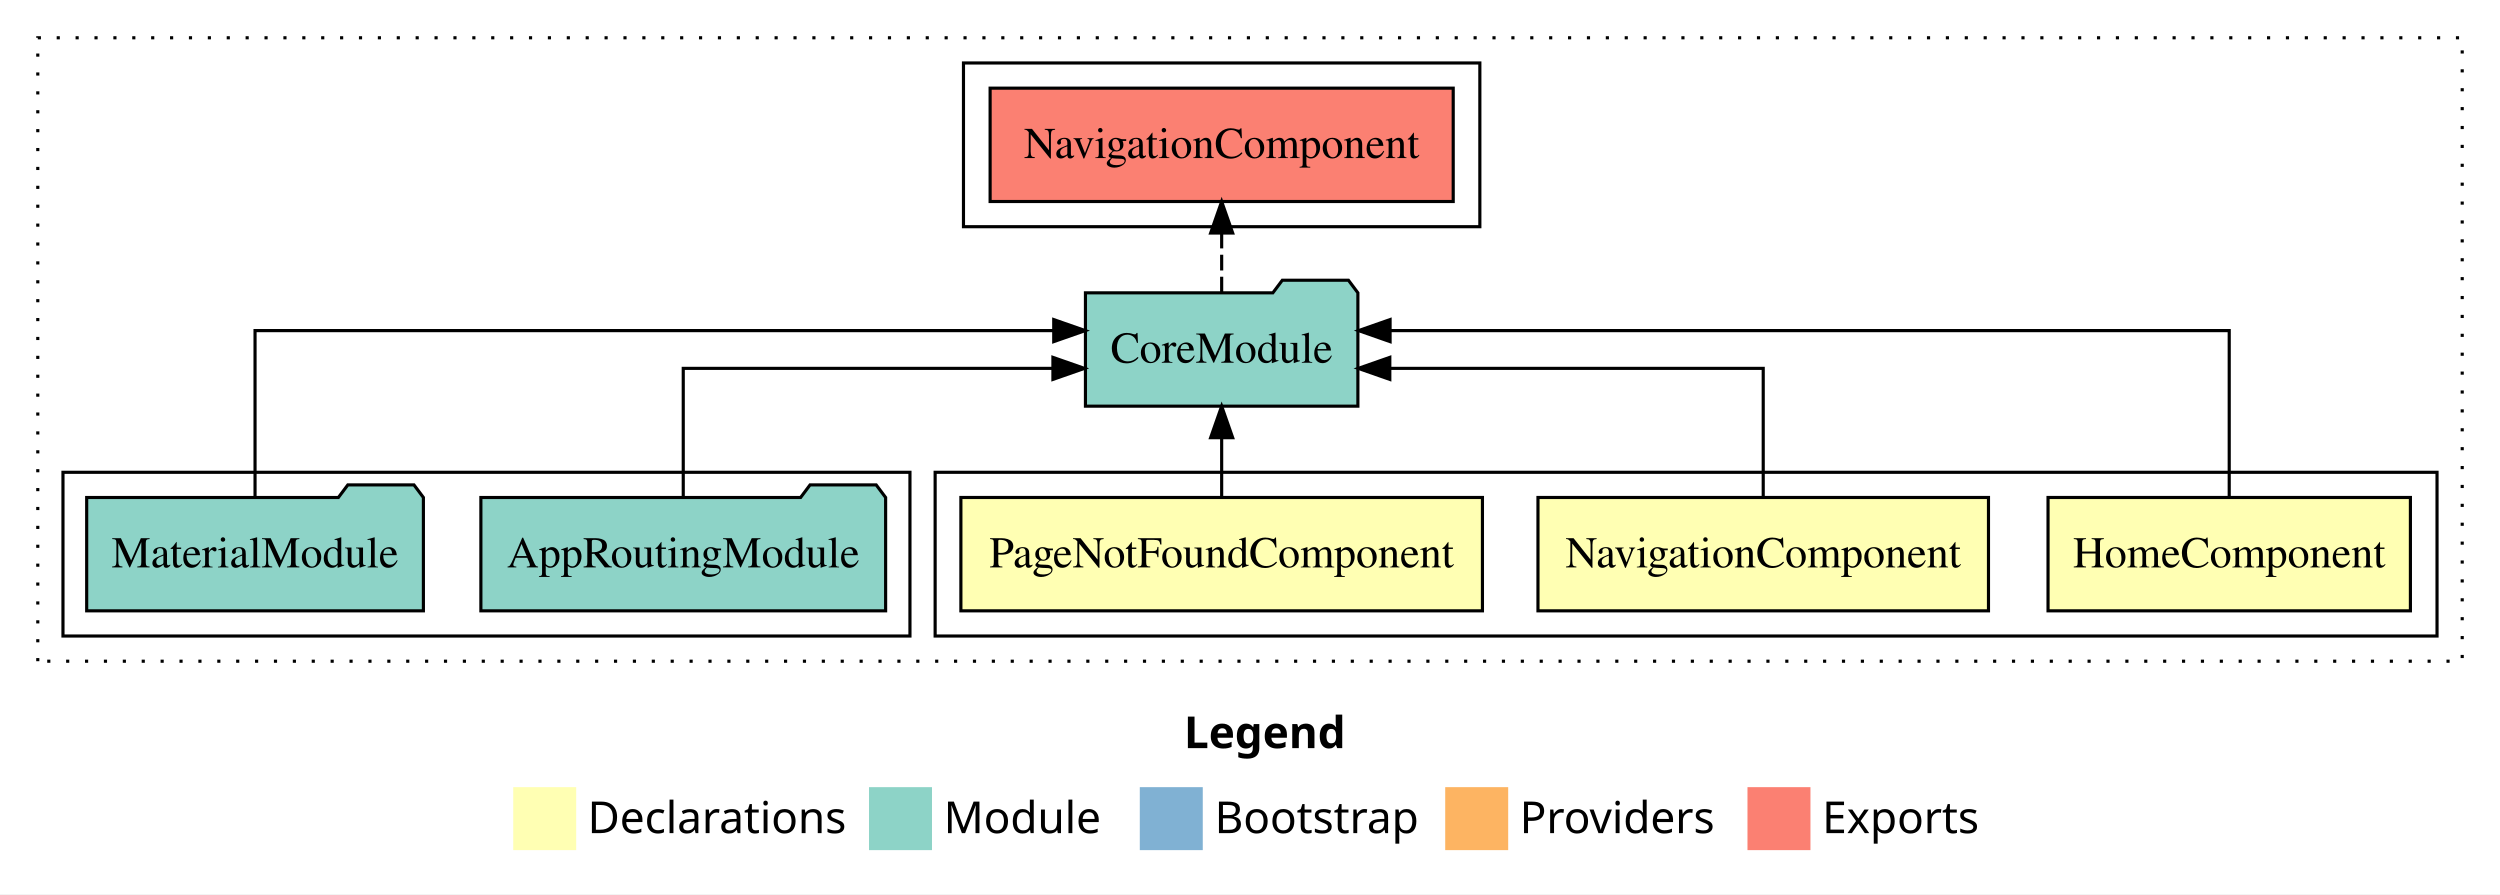
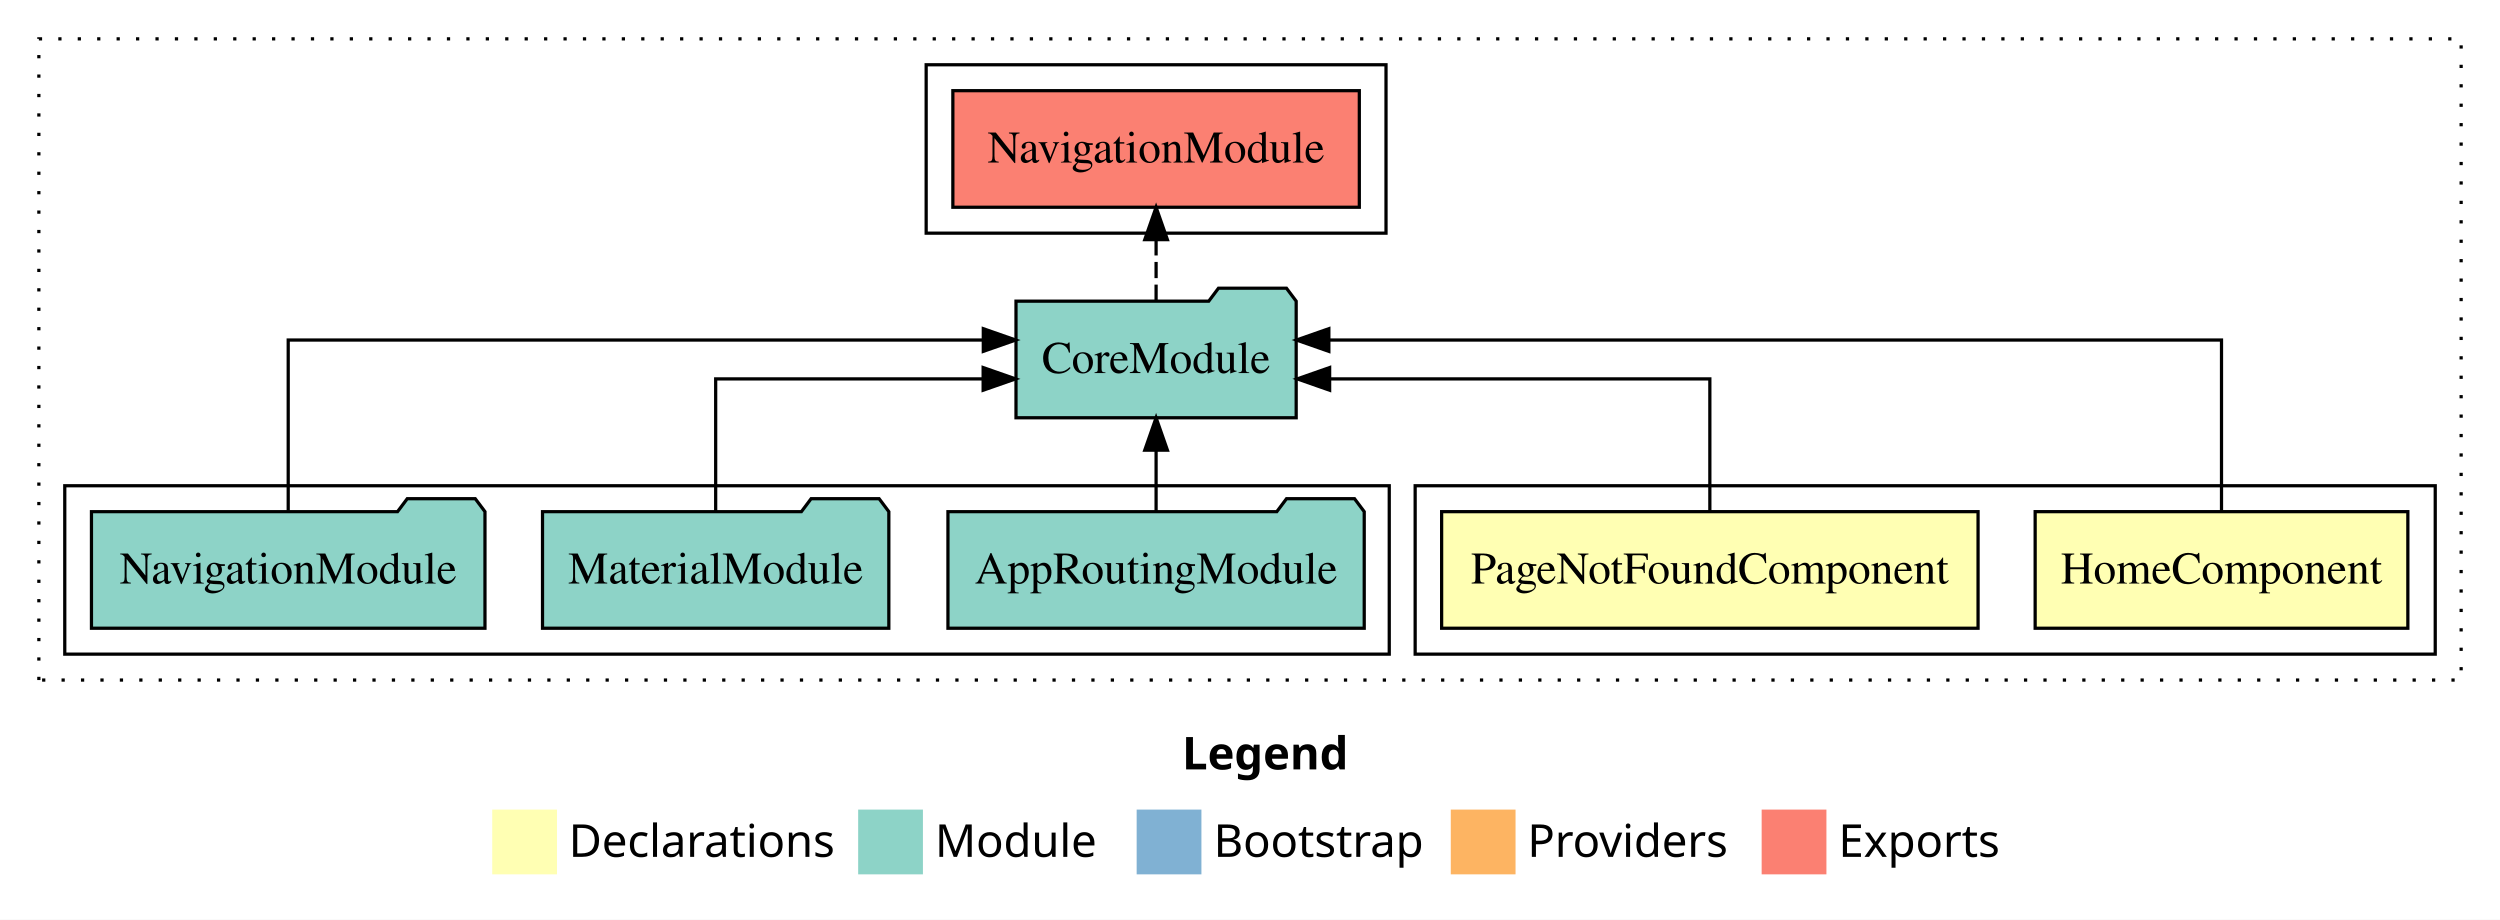
- <svg xmlns="http://www.w3.org/2000/svg" width="794pt" height="284pt" viewBox="0.00 0.00 794.00 284.00">
+ <svg xmlns="http://www.w3.org/2000/svg" width="772pt" height="284pt" viewBox="0.00 0.00 772.00 284.00">
  <g id="graph0" class="graph" transform="scale(1 1) rotate(0) translate(4 280)">
-     <polygon fill="#ffffff" stroke="transparent" points="-4,4 -4,-280 790,-280 790,4 -4,4" />
-     <text text-anchor="start" x="372.009" y="-42.4" font-family="sans-serif" font-weight="bold" font-size="14.00" fill="#000000">Legend</text>
-     <polygon fill="#ffffb3" stroke="transparent" points="159,-10 159,-30 179,-30 179,-10 159,-10" />
-     <text text-anchor="start" x="182.629" y="-15.4" font-family="sans-serif" font-size="14.00" fill="#000000">  Declarations</text>
-     <polygon fill="#8dd3c7" stroke="transparent" points="272,-10 272,-30 292,-30 292,-10 272,-10" />
-     <text text-anchor="start" x="295.725" y="-15.4" font-family="sans-serif" font-size="14.00" fill="#000000">  Module</text>
-     <polygon fill="#80b1d3" stroke="transparent" points="358,-10 358,-30 378,-30 378,-10 358,-10" />
-     <text text-anchor="start" x="381.781" y="-15.4" font-family="sans-serif" font-size="14.00" fill="#000000">  Bootstrap</text>
-     <polygon fill="#fdb462" stroke="transparent" points="455,-10 455,-30 475,-30 475,-10 455,-10" />
-     <text text-anchor="start" x="478.673" y="-15.4" font-family="sans-serif" font-size="14.00" fill="#000000">  Providers</text>
-     <polygon fill="#fb8072" stroke="transparent" points="551,-10 551,-30 571,-30 571,-10 551,-10" />
-     <text text-anchor="start" x="574.726" y="-15.4" font-family="sans-serif" font-size="14.00" fill="#000000">  Exports</text>
+     <polygon fill="#ffffff" stroke="transparent" points="-4,4 -4,-280 768,-280 768,4 -4,4" />
+     <text text-anchor="start" x="361.009" y="-42.4" font-family="sans-serif" font-weight="bold" font-size="14.00" fill="#000000">Legend</text>
+     <polygon fill="#ffffb3" stroke="transparent" points="148,-10 148,-30 168,-30 168,-10 148,-10" />
+     <text text-anchor="start" x="171.629" y="-15.4" font-family="sans-serif" font-size="14.00" fill="#000000">  Declarations</text>
+     <polygon fill="#8dd3c7" stroke="transparent" points="261,-10 261,-30 281,-30 281,-10 261,-10" />
+     <text text-anchor="start" x="284.725" y="-15.4" font-family="sans-serif" font-size="14.00" fill="#000000">  Module</text>
+     <polygon fill="#80b1d3" stroke="transparent" points="347,-10 347,-30 367,-30 367,-10 347,-10" />
+     <text text-anchor="start" x="370.781" y="-15.4" font-family="sans-serif" font-size="14.00" fill="#000000">  Bootstrap</text>
+     <polygon fill="#fdb462" stroke="transparent" points="444,-10 444,-30 464,-30 464,-10 444,-10" />
+     <text text-anchor="start" x="467.673" y="-15.4" font-family="sans-serif" font-size="14.00" fill="#000000">  Providers</text>
+     <polygon fill="#fb8072" stroke="transparent" points="540,-10 540,-30 560,-30 560,-10 540,-10" />
+     <text text-anchor="start" x="563.726" y="-15.4" font-family="sans-serif" font-size="14.00" fill="#000000">  Exports</text>
    <g id="clust1" class="cluster">
-       <polygon fill="none" stroke="#000000" stroke-dasharray="1,5" points="8,-70 8,-268 778,-268 778,-70 8,-70" />
+       <polygon fill="none" stroke="#000000" stroke-dasharray="1,5" points="8,-70 8,-268 756,-268 756,-70 8,-70" />
    </g>
    <g id="clust2" class="cluster">
-       <polygon fill="none" stroke="#000000" points="293,-78 293,-130 770,-130 770,-78 293,-78" />
+       <polygon fill="none" stroke="#000000" points="433,-78 433,-130 748,-130 748,-78 433,-78" />
+     </g>
+     <g id="clust5" class="cluster">
+       <polygon fill="none" stroke="#000000" points="16,-78 16,-130 425,-130 425,-78 16,-78" />
    </g>
    <g id="clust6" class="cluster">
-       <polygon fill="none" stroke="#000000" points="16,-78 16,-130 285,-130 285,-78 16,-78" />
-     </g>
-     <g id="clust7" class="cluster">
-       <polygon fill="none" stroke="#000000" points="302,-208 302,-260 466,-260 466,-208 302,-208" />
+       <polygon fill="none" stroke="#000000" points="282,-208 282,-260 424,-260 424,-208 282,-208" />
    </g>
    <g id="node1" class="node">
-       <polygon fill="#ffffb3" stroke="#000000" points="761.545,-122 646.455,-122 646.455,-86 761.545,-86 761.545,-122" />
-       <text text-anchor="middle" x="704" y="-99.8" font-family="Times,serif" font-size="14.00" fill="#000000">HomeComponent</text>
+       <polygon fill="#ffffb3" stroke="#000000" points="739.545,-122 624.455,-122 624.455,-86 739.545,-86 739.545,-122" />
+       <text text-anchor="middle" x="682" y="-99.8" font-family="Times,serif" font-size="14.00" fill="#000000">HomeComponent</text>
+     </g>
+     <g id="node3" class="node">
+       <polygon fill="#8dd3c7" stroke="#000000" points="396.262,-187 393.262,-191 372.262,-191 369.262,-187 309.738,-187 309.738,-151 396.262,-151 396.262,-187" />
+       <text text-anchor="middle" x="353" y="-164.8" font-family="Times,serif" font-size="14.00" fill="#000000">CoreModule</text>
+     </g>
+     <g id="edge1" class="edge">
+       <path fill="none" stroke="#000000" d="M682,-122.284C682,-143.321 682,-175 682,-175 682,-175 406.349,-175 406.349,-175" />
+       <polygon fill="#000000" stroke="#000000" points="406.349,-171.5 396.349,-175 406.349,-178.5 406.349,-171.5" />
+     </g>
+     <g id="node2" class="node">
+       <polygon fill="#ffffb3" stroke="#000000" points="606.824,-122 441.176,-122 441.176,-86 606.824,-86 606.824,-122" />
+       <text text-anchor="middle" x="524" y="-99.8" font-family="Times,serif" font-size="14.00" fill="#000000">PageNotFoundComponent</text>
+     </g>
+     <g id="edge2" class="edge">
+       <path fill="none" stroke="#000000" d="M524,-122.022C524,-139.373 524,-163 524,-163 524,-163 406.593,-163 406.593,-163" />
+       <polygon fill="#000000" stroke="#000000" points="406.593,-159.5 396.593,-163 406.593,-166.5 406.593,-159.5" />
+     </g>
+     <g id="node7" class="node">
+       <polygon fill="#fb8072" stroke="#000000" points="415.758,-252 290.242,-252 290.242,-216 415.758,-216 415.758,-252" />
+       <text text-anchor="middle" x="353" y="-229.8" font-family="Times,serif" font-size="14.00" fill="#000000">NavigationModule </text>
+     </g>
+     <g id="edge6" class="edge">
+       <path fill="none" stroke="#000000" stroke-dasharray="5,2" d="M353,-187.106C353,-187.106 353,-205.991 353,-205.991" />
+       <polygon fill="#000000" stroke="#000000" points="349.5,-205.991 353,-215.991 356.5,-205.991 349.5,-205.991" />
    </g>
    <g id="node4" class="node">
-       <polygon fill="#8dd3c7" stroke="#000000" points="427.262,-187 424.262,-191 403.262,-191 400.262,-187 340.738,-187 340.738,-151 427.262,-151 427.262,-187" />
-       <text text-anchor="middle" x="384" y="-164.8" font-family="Times,serif" font-size="14.00" fill="#000000">CoreModule</text>
-     </g>
-     <g id="edge1" class="edge">
-       <path fill="none" stroke="#000000" d="M704,-122.284C704,-143.321 704,-175 704,-175 704,-175 437.49,-175 437.49,-175" />
-       <polygon fill="#000000" stroke="#000000" points="437.49,-171.5 427.49,-175 437.49,-178.5 437.49,-171.5" />
-     </g>
-     <g id="node2" class="node">
-       <polygon fill="#ffffb3" stroke="#000000" points="627.541,-122 484.459,-122 484.459,-86 627.541,-86 627.541,-122" />
-       <text text-anchor="middle" x="556" y="-99.8" font-family="Times,serif" font-size="14.00" fill="#000000">NavigationComponent</text>
-     </g>
-     <g id="edge2" class="edge">
-       <path fill="none" stroke="#000000" d="M556,-122.022C556,-139.373 556,-163 556,-163 556,-163 437.403,-163 437.403,-163" />
-       <polygon fill="#000000" stroke="#000000" points="437.403,-159.5 427.403,-163 437.403,-166.5 437.403,-159.5" />
-     </g>
-     <g id="node3" class="node">
-       <polygon fill="#ffffb3" stroke="#000000" points="466.824,-122 301.176,-122 301.176,-86 466.824,-86 466.824,-122" />
-       <text text-anchor="middle" x="384" y="-99.8" font-family="Times,serif" font-size="14.00" fill="#000000">PageNotFoundComponent</text>
+       <polygon fill="#8dd3c7" stroke="#000000" points="417.274,-122 414.274,-126 393.274,-126 390.274,-122 288.726,-122 288.726,-86 417.274,-86 417.274,-122" />
+       <text text-anchor="middle" x="353" y="-99.8" font-family="Times,serif" font-size="14.00" fill="#000000">AppRoutingModule</text>
    </g>
    <g id="edge3" class="edge">
-       <path fill="none" stroke="#000000" d="M384,-122.106C384,-122.106 384,-140.991 384,-140.991" />
-       <polygon fill="#000000" stroke="#000000" points="380.5,-140.991 384,-150.991 387.5,-140.991 380.5,-140.991" />
-     </g>
-     <g id="node7" class="node">
-       <polygon fill="#fb8072" stroke="#000000" points="457.54,-252 310.46,-252 310.46,-216 457.54,-216 457.54,-252" />
-       <text text-anchor="middle" x="384" y="-229.8" font-family="Times,serif" font-size="14.00" fill="#000000">NavigationComponent </text>
-     </g>
-     <g id="edge6" class="edge">
-       <path fill="none" stroke="#000000" stroke-dasharray="5,2" d="M384,-187.106C384,-187.106 384,-205.991 384,-205.991" />
-       <polygon fill="#000000" stroke="#000000" points="380.5,-205.991 384,-215.991 387.5,-205.991 380.5,-205.991" />
+       <path fill="none" stroke="#000000" d="M353,-122.106C353,-122.106 353,-140.991 353,-140.991" />
+       <polygon fill="#000000" stroke="#000000" points="349.5,-140.991 353,-150.991 356.5,-140.991 349.5,-140.991" />
    </g>
    <g id="node5" class="node">
-       <polygon fill="#8dd3c7" stroke="#000000" points="277.274,-122 274.274,-126 253.274,-126 250.274,-122 148.726,-122 148.726,-86 277.274,-86 277.274,-122" />
-       <text text-anchor="middle" x="213" y="-99.8" font-family="Times,serif" font-size="14.00" fill="#000000">AppRoutingModule</text>
+       <polygon fill="#8dd3c7" stroke="#000000" points="270.471,-122 267.471,-126 246.471,-126 243.471,-122 163.529,-122 163.529,-86 270.471,-86 270.471,-122" />
+       <text text-anchor="middle" x="217" y="-99.8" font-family="Times,serif" font-size="14.00" fill="#000000">MaterialModule</text>
    </g>
    <g id="edge4" class="edge">
-       <path fill="none" stroke="#000000" d="M213,-122.022C213,-139.373 213,-163 213,-163 213,-163 330.407,-163 330.407,-163" />
-       <polygon fill="#000000" stroke="#000000" points="330.407,-166.5 340.407,-163 330.407,-159.5 330.407,-166.5" />
+       <path fill="none" stroke="#000000" d="M217,-122.022C217,-139.373 217,-163 217,-163 217,-163 299.595,-163 299.595,-163" />
+       <polygon fill="#000000" stroke="#000000" points="299.595,-166.5 309.595,-163 299.595,-159.5 299.595,-166.5" />
    </g>
    <g id="node6" class="node">
-       <polygon fill="#8dd3c7" stroke="#000000" points="130.471,-122 127.471,-126 106.471,-126 103.471,-122 23.529,-122 23.529,-86 130.471,-86 130.471,-122" />
-       <text text-anchor="middle" x="77" y="-99.8" font-family="Times,serif" font-size="14.00" fill="#000000">MaterialModule</text>
+       <polygon fill="#8dd3c7" stroke="#000000" points="145.758,-122 142.758,-126 121.758,-126 118.758,-122 24.242,-122 24.242,-86 145.758,-86 145.758,-122" />
+       <text text-anchor="middle" x="85" y="-99.8" font-family="Times,serif" font-size="14.00" fill="#000000">NavigationModule</text>
    </g>
    <g id="edge5" class="edge">
-       <path fill="none" stroke="#000000" d="M77,-122.284C77,-143.321 77,-175 77,-175 77,-175 330.666,-175 330.666,-175" />
-       <polygon fill="#000000" stroke="#000000" points="330.666,-178.5 340.666,-175 330.666,-171.5 330.666,-178.5" />
+       <path fill="none" stroke="#000000" d="M85,-122.284C85,-143.321 85,-175 85,-175 85,-175 299.643,-175 299.643,-175" />
+       <polygon fill="#000000" stroke="#000000" points="299.643,-178.5 309.643,-175 299.643,-171.5 299.643,-178.5" />
    </g>
  </g>
</svg>
